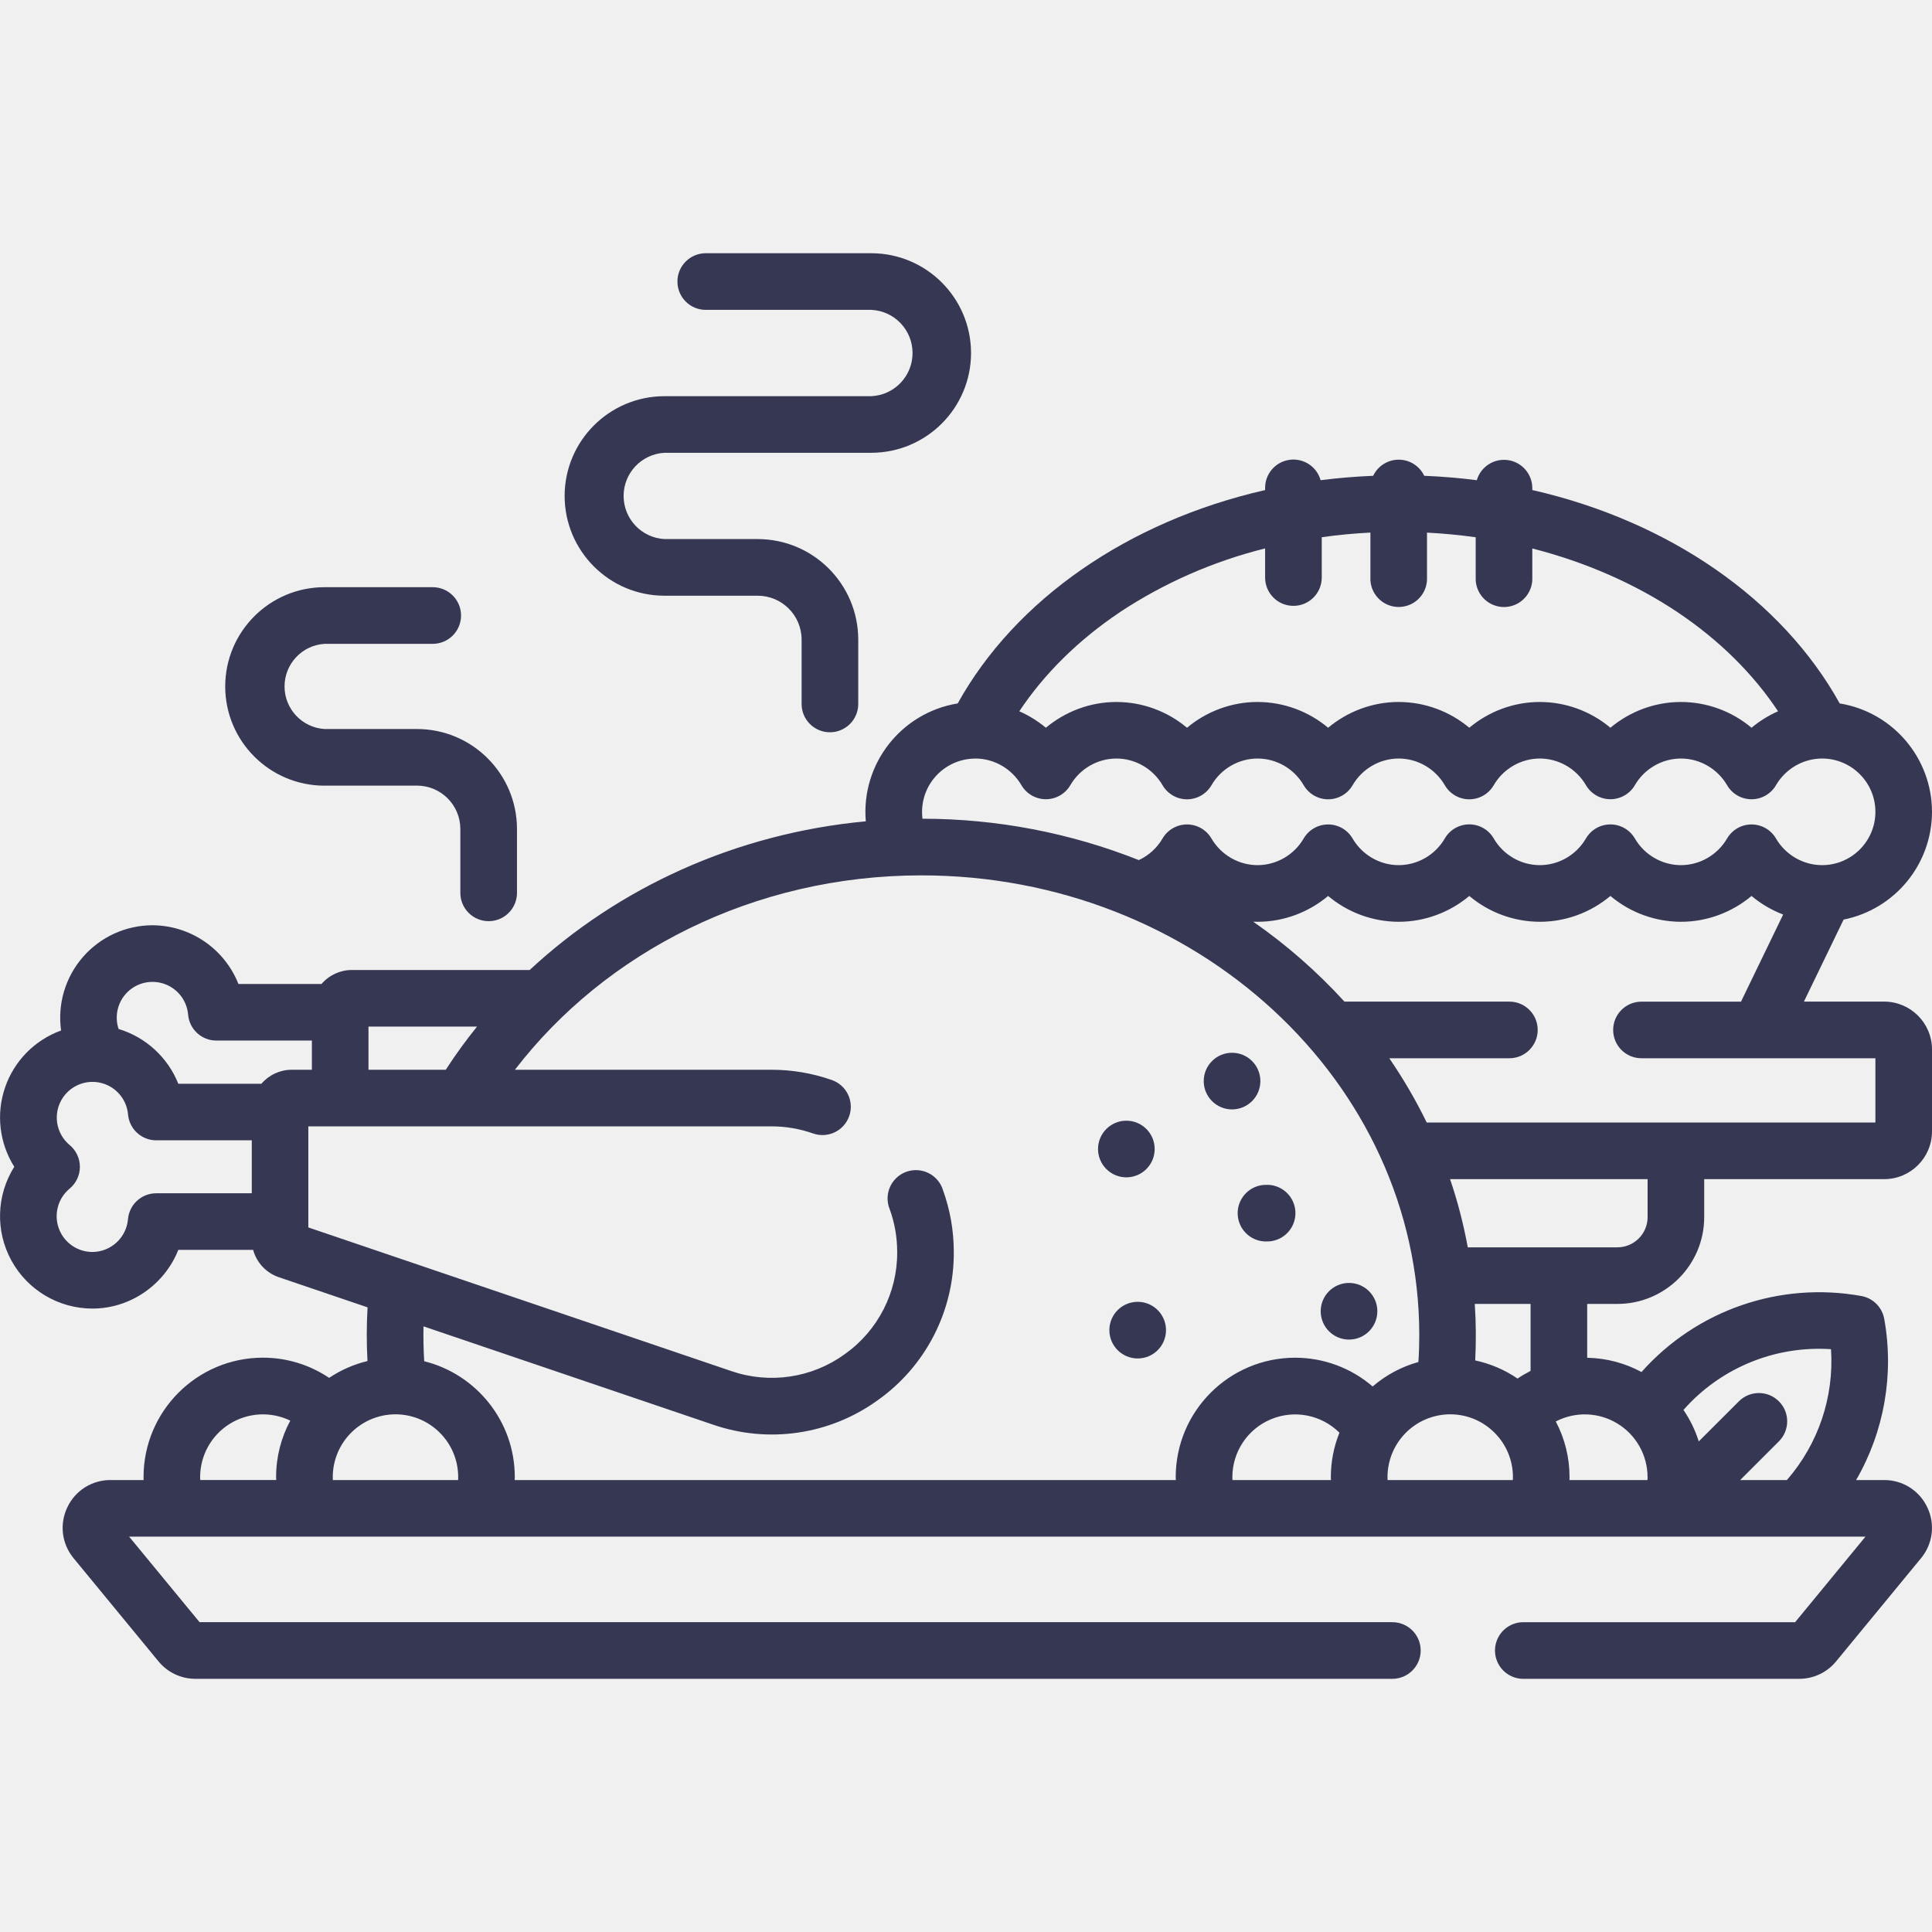
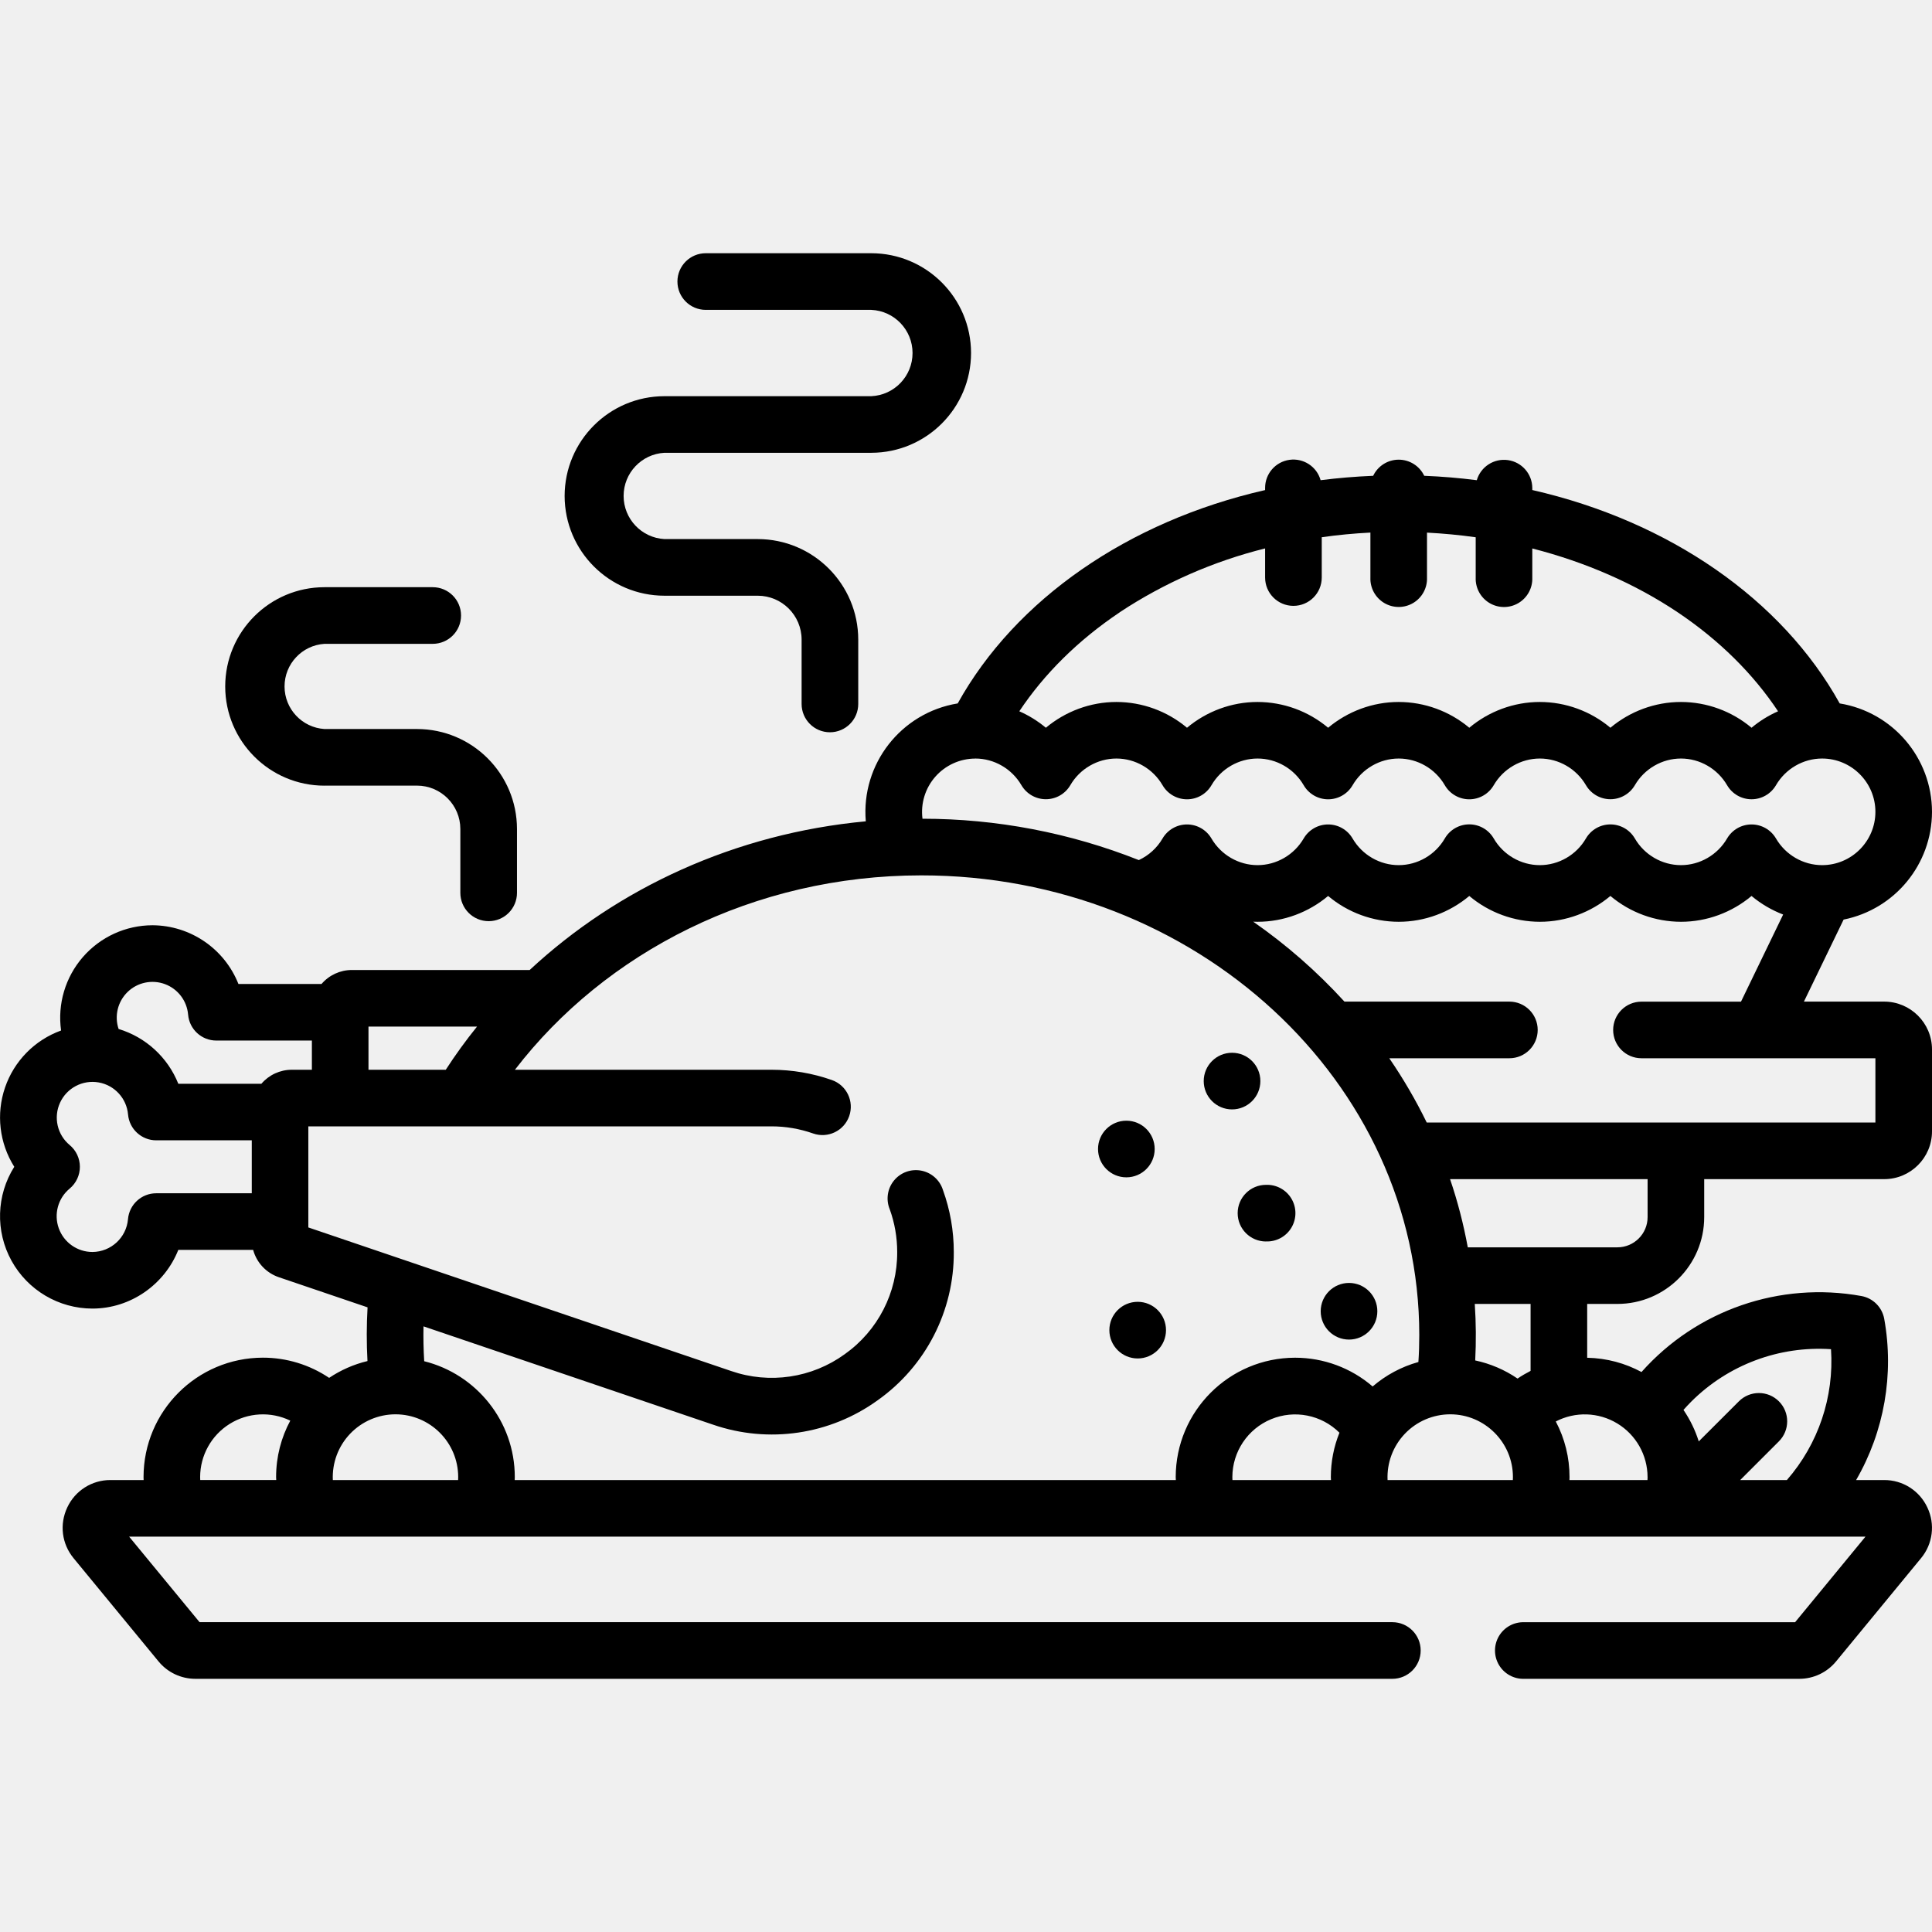
<svg xmlns="http://www.w3.org/2000/svg" width="44" height="44" fill="none">
-   <g clip-path="url(#a)" fill="#363853">
+   <g clip-path="url(#a)" fill="currentColor">
    <path d="M15.132 13.567h2.124c.552 0 1 .448 1 1v1.465a.645.645 0 0 0 1.29 0v-1.465a2.292 2.292 0 0 0-2.29-2.29h-2.124a.984.984 0 0 1 0-1.965h4.711a2.275 2.275 0 0 0 2.272-2.273 2.275 2.275 0 0 0-2.272-2.272h-3.77a.645.645 0 0 0 0 1.29h3.77a.984.984 0 0 1 0 1.966h-4.711a2.275 2.275 0 0 0-2.273 2.272 2.275 2.275 0 0 0 2.273 2.272zM7.389 17.892h2.108c.544 0 .987.443.987.988v1.454a.644.644 0 1 0 1.29 0V18.88a2.279 2.279 0 0 0-2.277-2.277H7.39a.972.972 0 0 1 0-1.94h2.465a.645.645 0 0 0 0-1.29H7.389a2.262 2.262 0 0 0-2.26 2.26 2.262 2.262 0 0 0 2.26 2.26zM25.652 26.813a.645.645 0 1 0 0-1.29.645.645 0 0 0 0 1.29zM28.832 28.273a.645.645 0 1 0 0-1.289.645.645 0 0 0 0 1.29zM30.723 30.508a.645.645 0 1 0 0-1.29.645.645 0 0 0 0 1.29zM28.059 25.266a.644.644 0 1 0 0-1.29.644.644 0 0 0 0 1.29zM25.91 30.938a.645.645 0 1 0 0-1.29.645.645 0 0 0 0 1.29z" />
    <path d="M42.911 22.811h-1.828l.904-1.868A2.507 2.507 0 0 0 44 18.49a2.506 2.506 0 0 0-2.102-2.47c-1.315-2.37-3.885-4.149-7.001-4.86v-.048a.645.645 0 0 0-1.264-.176 13.86 13.86 0 0 0-1.197-.1.644.644 0 0 0-1.163 0c-.405.017-.804.05-1.197.1a.644.644 0 0 0-1.264.176v.049c-3.116.71-5.686 2.49-7.001 4.859a2.506 2.506 0 0 0-2.093 2.685c-2.975.277-5.649 1.52-7.655 3.386h-4.05a.909.909 0 0 0-.69.318H5.43a2.118 2.118 0 0 0-1.957-1.337 2.106 2.106 0 0 0-2.082 2.397 2.107 2.107 0 0 0-1.066 3.104 2.106 2.106 0 0 0 1.778 3.229c.878 0 1.648-.554 1.958-1.337h1.704a.91.91 0 0 0 .586.623l2.02.686a10.898 10.898 0 0 0-.002 1.223c-.316.076-.61.207-.873.383a2.7 2.7 0 0 0-1.51-.46 2.721 2.721 0 0 0-2.717 2.719l.002.068h-.754a1.08 1.08 0 0 0-.985.624c-.181.385-.126.828.144 1.156l1.934 2.35c.207.252.514.397.84.397h27.26a.644.644 0 1 0 0-1.29H4.545l-1.604-1.948h39.544l-1.603 1.949h-6.164a.645.645 0 1 0 0 1.289h6.258c.327 0 .633-.145.84-.397l1.934-2.35a1.08 1.08 0 0 0 .144-1.156 1.079 1.079 0 0 0-.984-.624h-.638a5.411 5.411 0 0 0 .64-3.671.645.645 0 0 0-.52-.52 5.409 5.409 0 0 0-5.008 1.731c-.37-.2-.79-.316-1.237-.325v-1.226h.688c1.09 0 1.977-.887 1.977-1.977v-.865h4.1c.6 0 1.088-.488 1.088-1.088V23.9c0-.6-.488-1.089-1.089-1.089zM6.291 33.706H4.56l-.002-.068a1.43 1.43 0 0 1 2.053-1.284c-.206.383-.323.82-.323 1.284 0 .023.002.045.003.068zm32.225-1.784a4.116 4.116 0 0 1 3.184-1.195 4.118 4.118 0 0 1-1.005 2.98h-1.063l.881-.881a.644.644 0 1 0-.911-.912l-.914.913a2.712 2.712 0 0 0-.348-.717c.057-.064.115-.127.176-.188zm-13.013-17.98a10.716 10.716 0 0 1 3.309-1.452v.663a.645.645 0 1 0 1.29 0v-.918c.364-.052.735-.087 1.108-.106v1.024a.645.645 0 1 0 1.289 0V12.13c.373.02.743.054 1.109.106v.918a.645.645 0 1 0 1.289 0v-.663c1.206.309 2.333.799 3.309 1.452.95.637 1.724 1.406 2.288 2.256a2.526 2.526 0 0 0-.604.375 2.506 2.506 0 0 0-1.607-.587c-.595 0-1.163.215-1.607.587a2.506 2.506 0 0 0-1.607-.587c-.595 0-1.163.215-1.607.587a2.506 2.506 0 0 0-1.608-.587c-.594 0-1.162.215-1.607.587a2.506 2.506 0 0 0-1.607-.587c-.594 0-1.162.215-1.607.587a2.506 2.506 0 0 0-1.607-.587c-.594 0-1.162.215-1.607.587a2.524 2.524 0 0 0-.605-.375c.565-.85 1.339-1.619 2.29-2.256zm-3.291 3.333c.43 0 .832.233 1.05.607a.645.645 0 0 0 1.114 0c.217-.374.62-.607 1.05-.607.43 0 .832.233 1.05.607a.644.644 0 0 0 1.115 0c.217-.374.619-.607 1.05-.607.43 0 .832.233 1.049.607a.644.644 0 0 0 1.115 0c.217-.374.62-.607 1.05-.607.43 0 .832.233 1.049.607a.644.644 0 0 0 1.115 0c.217-.374.62-.607 1.05-.607.43 0 .832.233 1.05.607a.645.645 0 0 0 1.114 0c.217-.374.62-.607 1.05-.607.43 0 .832.233 1.05.607a.644.644 0 0 0 1.114 0c.218-.374.62-.607 1.05-.607.67 0 1.214.545 1.214 1.214 0 .67-.545 1.214-1.214 1.214-.43 0-.832-.233-1.05-.607a.645.645 0 0 0-1.114 0c-.218.374-.62.607-1.05.607-.43 0-.833-.233-1.05-.607a.645.645 0 0 0-1.115 0c-.217.374-.62.607-1.05.607-.43 0-.832-.233-1.049-.607a.644.644 0 0 0-1.115 0c-.217.374-.62.607-1.05.607-.43 0-.832-.233-1.05-.607a.645.645 0 0 0-1.114 0c-.218.374-.62.607-1.05.607-.43 0-.832-.233-1.05-.607a.645.645 0 0 0-1.114 0 1.22 1.22 0 0 1-.54.492 13.364 13.364 0 0 0-4.927-.942 1.215 1.215 0 0 1 1.202-1.37zM8.392 23.38h2.472c-.255.316-.493.644-.712.983h-1.76v-.983zm-2.66 3.796H3.558a.645.645 0 0 0-.643.59.818.818 0 0 1-.81.747.815.815 0 0 1-.519-1.443.645.645 0 0 0 0-.993.813.813 0 1 1 1.33-.697.645.645 0 0 0 .642.59h2.176v1.206zm.221-2.494H4.061a2.128 2.128 0 0 0-1.36-1.248.814.814 0 1 1 1.583-.327.645.645 0 0 0 .642.591h2.177v.665h-.46a.91.91 0 0 0-.69.319zm4.48 9.025H7.58a1.43 1.43 0 0 1 1.427-1.497 1.43 1.43 0 0 1 1.428 1.429l-.002.068zm19.879 0h-2.244l-.002-.068a1.43 1.43 0 0 1 2.439-1.01 2.704 2.704 0 0 0-.196 1.01c0 .023.002.045.003.068zm-.817-2.786a2.721 2.721 0 0 0-2.719 2.718c0 .023.002.045.003.068H11.722l.002-.068c0-1.273-.88-2.344-2.063-2.638a9.739 9.739 0 0 1-.016-.794l6.592 2.238a4.113 4.113 0 0 0 3.753-.556 4.106 4.106 0 0 0 1.732-3.375c0-.484-.083-.96-.247-1.412a.645.645 0 1 0-1.212.438c.113.312.17.64.17.974a2.83 2.83 0 0 1-1.195 2.327 2.83 2.83 0 0 1-2.587.383l-9.629-3.27v-2.302h10.55c.323 0 .641.055.946.162a.644.644 0 1 0 .427-1.217 4.144 4.144 0 0 0-1.373-.234h-5.845c2.056-2.676 5.438-4.427 9.256-4.427 6.253 0 11.34 4.695 11.34 10.467 0 .206-.006.412-.02.616-.389.108-.743.3-1.042.557a2.705 2.705 0 0 0-1.766-.655zm4.959 2.786h-2.853a1.43 1.43 0 0 1 1.427-1.497c.787 0 1.428.641 1.428 1.429 0 .023 0 .046-.002.068zm.404-2.486c-.102.053-.202.11-.297.175a2.704 2.704 0 0 0-.964-.413 10.977 10.977 0 0 0-.01-1.287h1.271v1.525zm2.665 2.418c0 .023-.002.046-.003.068h-1.777l.002-.068a2.7 2.7 0 0 0-.313-1.266 1.43 1.43 0 0 1 2.09 1.265zm0-5.92c0 .38-.309.688-.688.688h-3.407c-.098-.53-.232-1.05-.404-1.553h4.499v.865zm5.188-2.154H32.493a11.526 11.526 0 0 0-.853-1.464h2.735a.645.645 0 0 0 0-1.29h-3.756a12.417 12.417 0 0 0-2.077-1.82l.098.002c.595 0 1.162-.215 1.607-.588a2.506 2.506 0 0 0 1.607.588c.595 0 1.163-.215 1.608-.588a2.506 2.506 0 0 0 1.607.588c.594 0 1.162-.215 1.607-.588a2.506 2.506 0 0 0 1.607.588c.594 0 1.162-.215 1.607-.588.215.18.459.323.72.423l-.96 1.984h-2.267a.644.644 0 1 0 0 1.289h5.328v1.464z" />
  </g>
  <defs>
    <clipPath id="a">
      <path fill="#fff" d="M0 0h44v44H0z" />
    </clipPath>
  </defs>
</svg>
